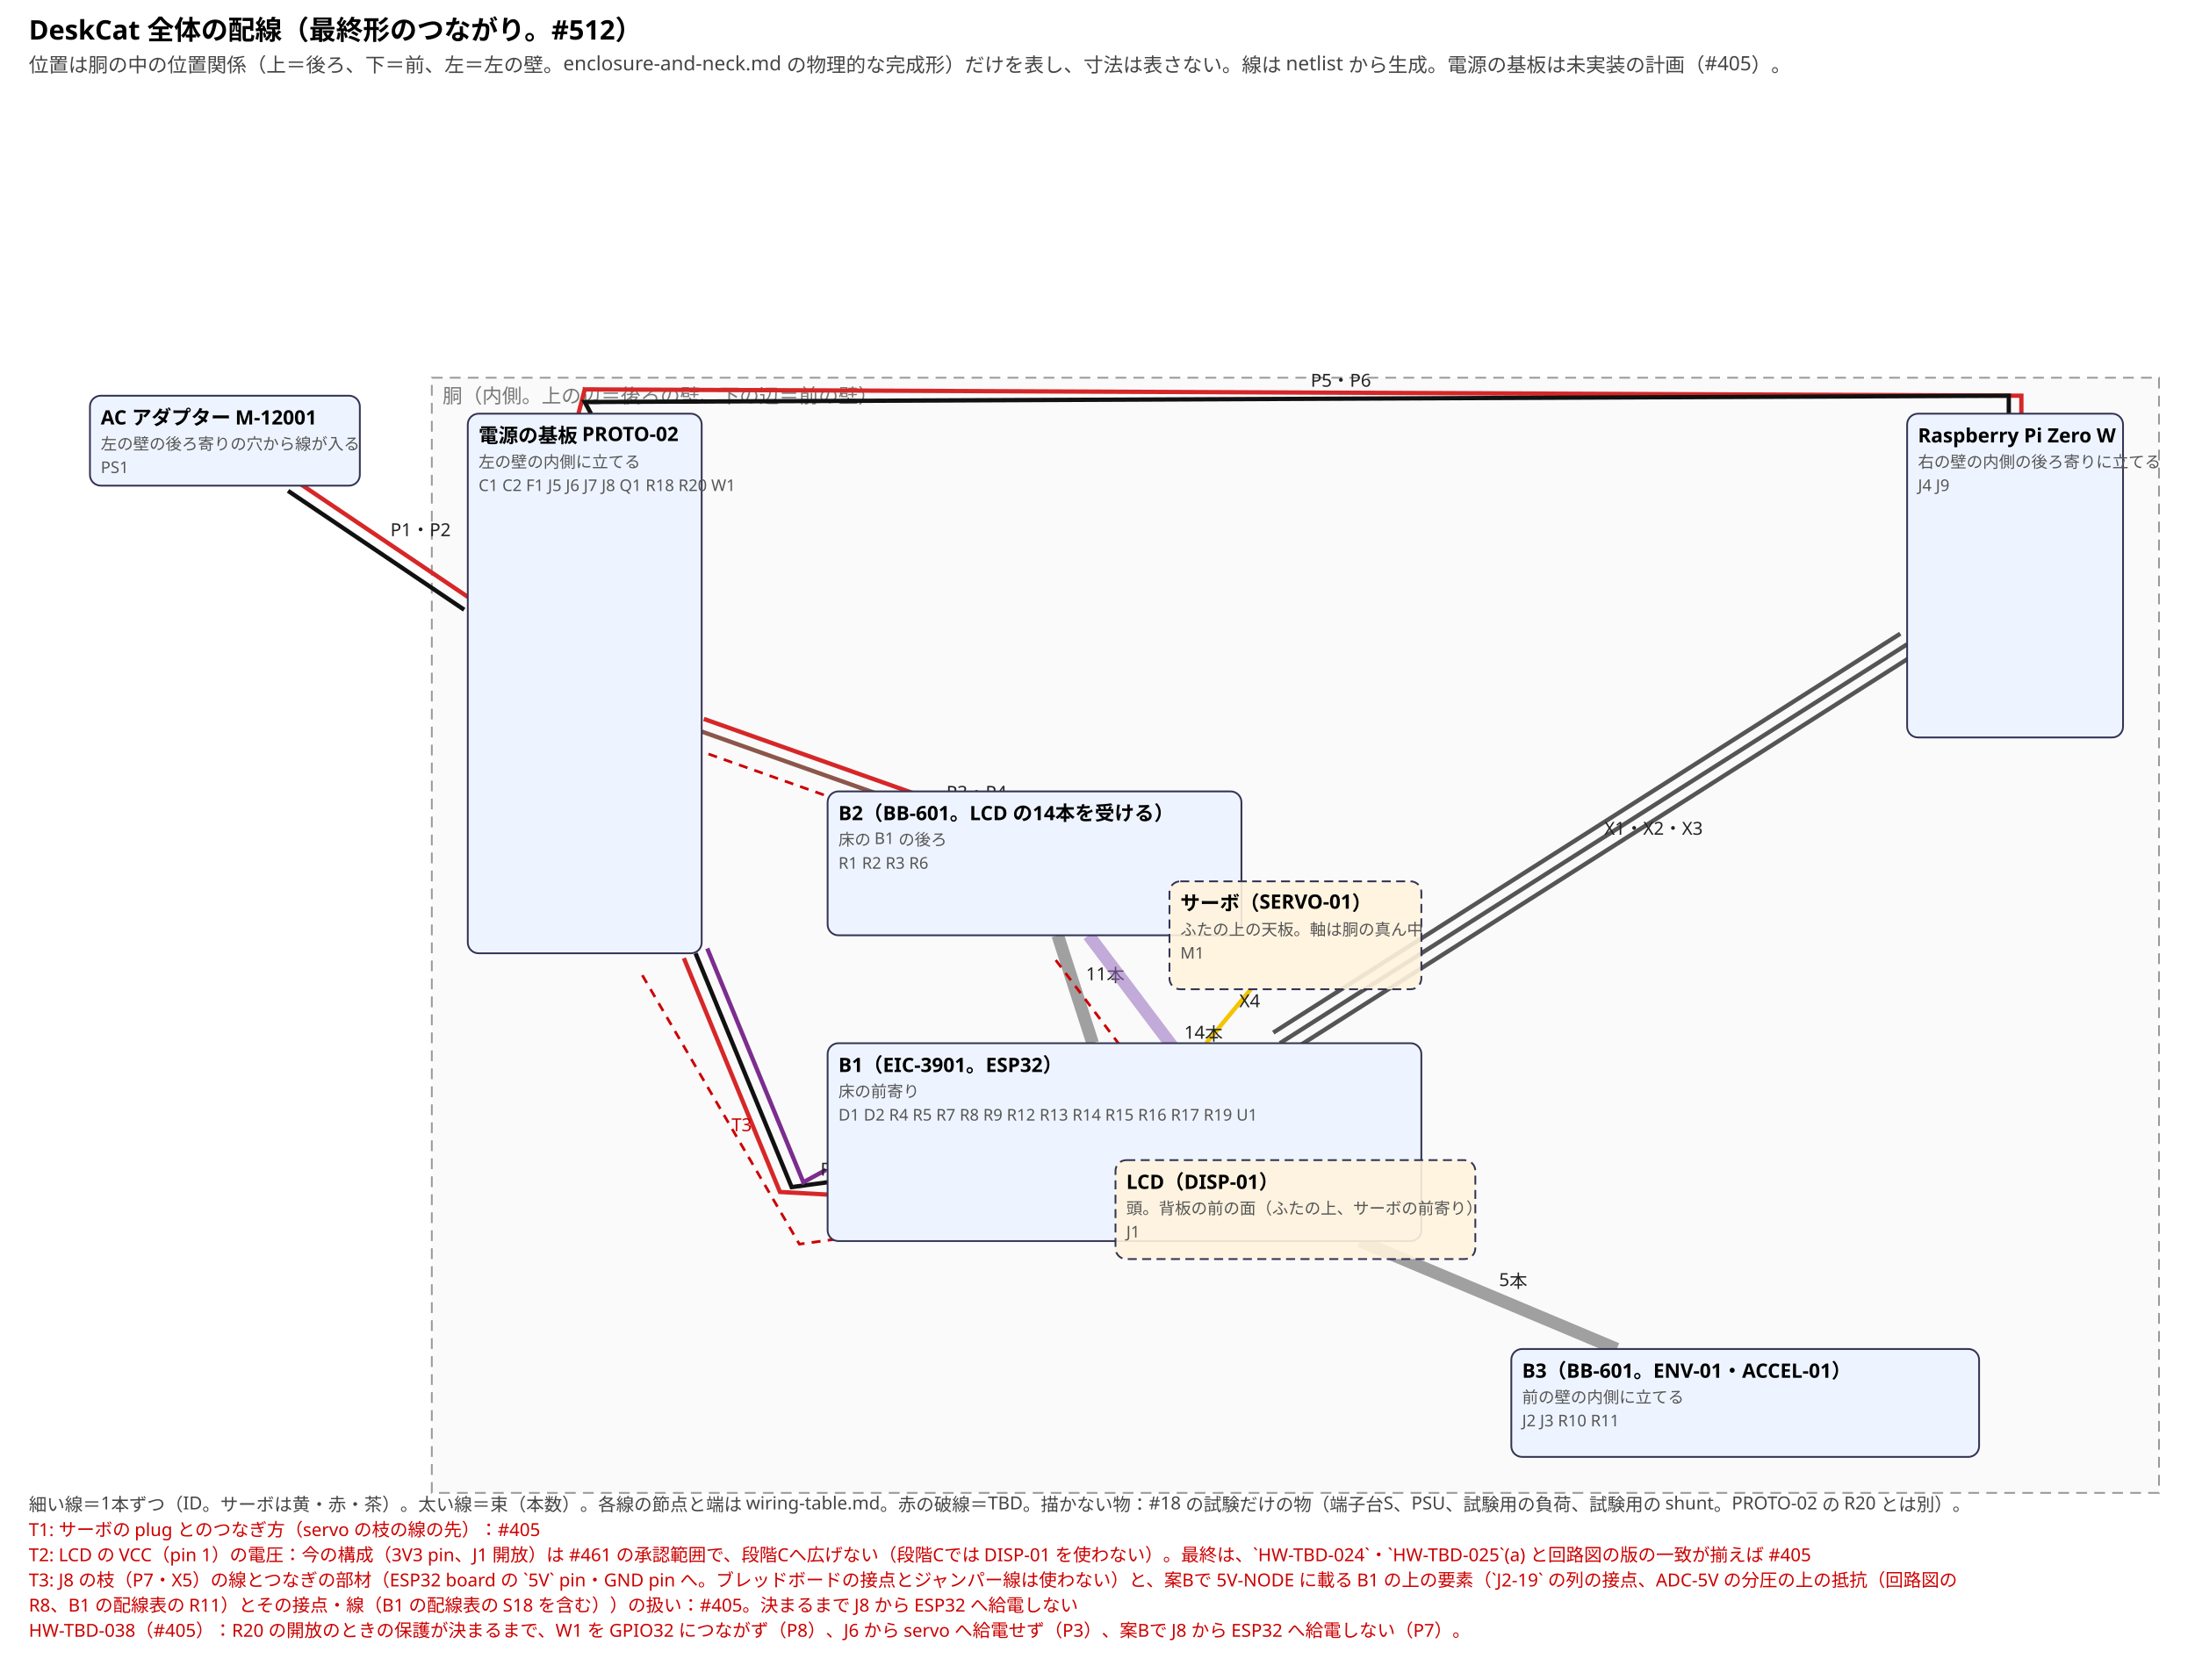
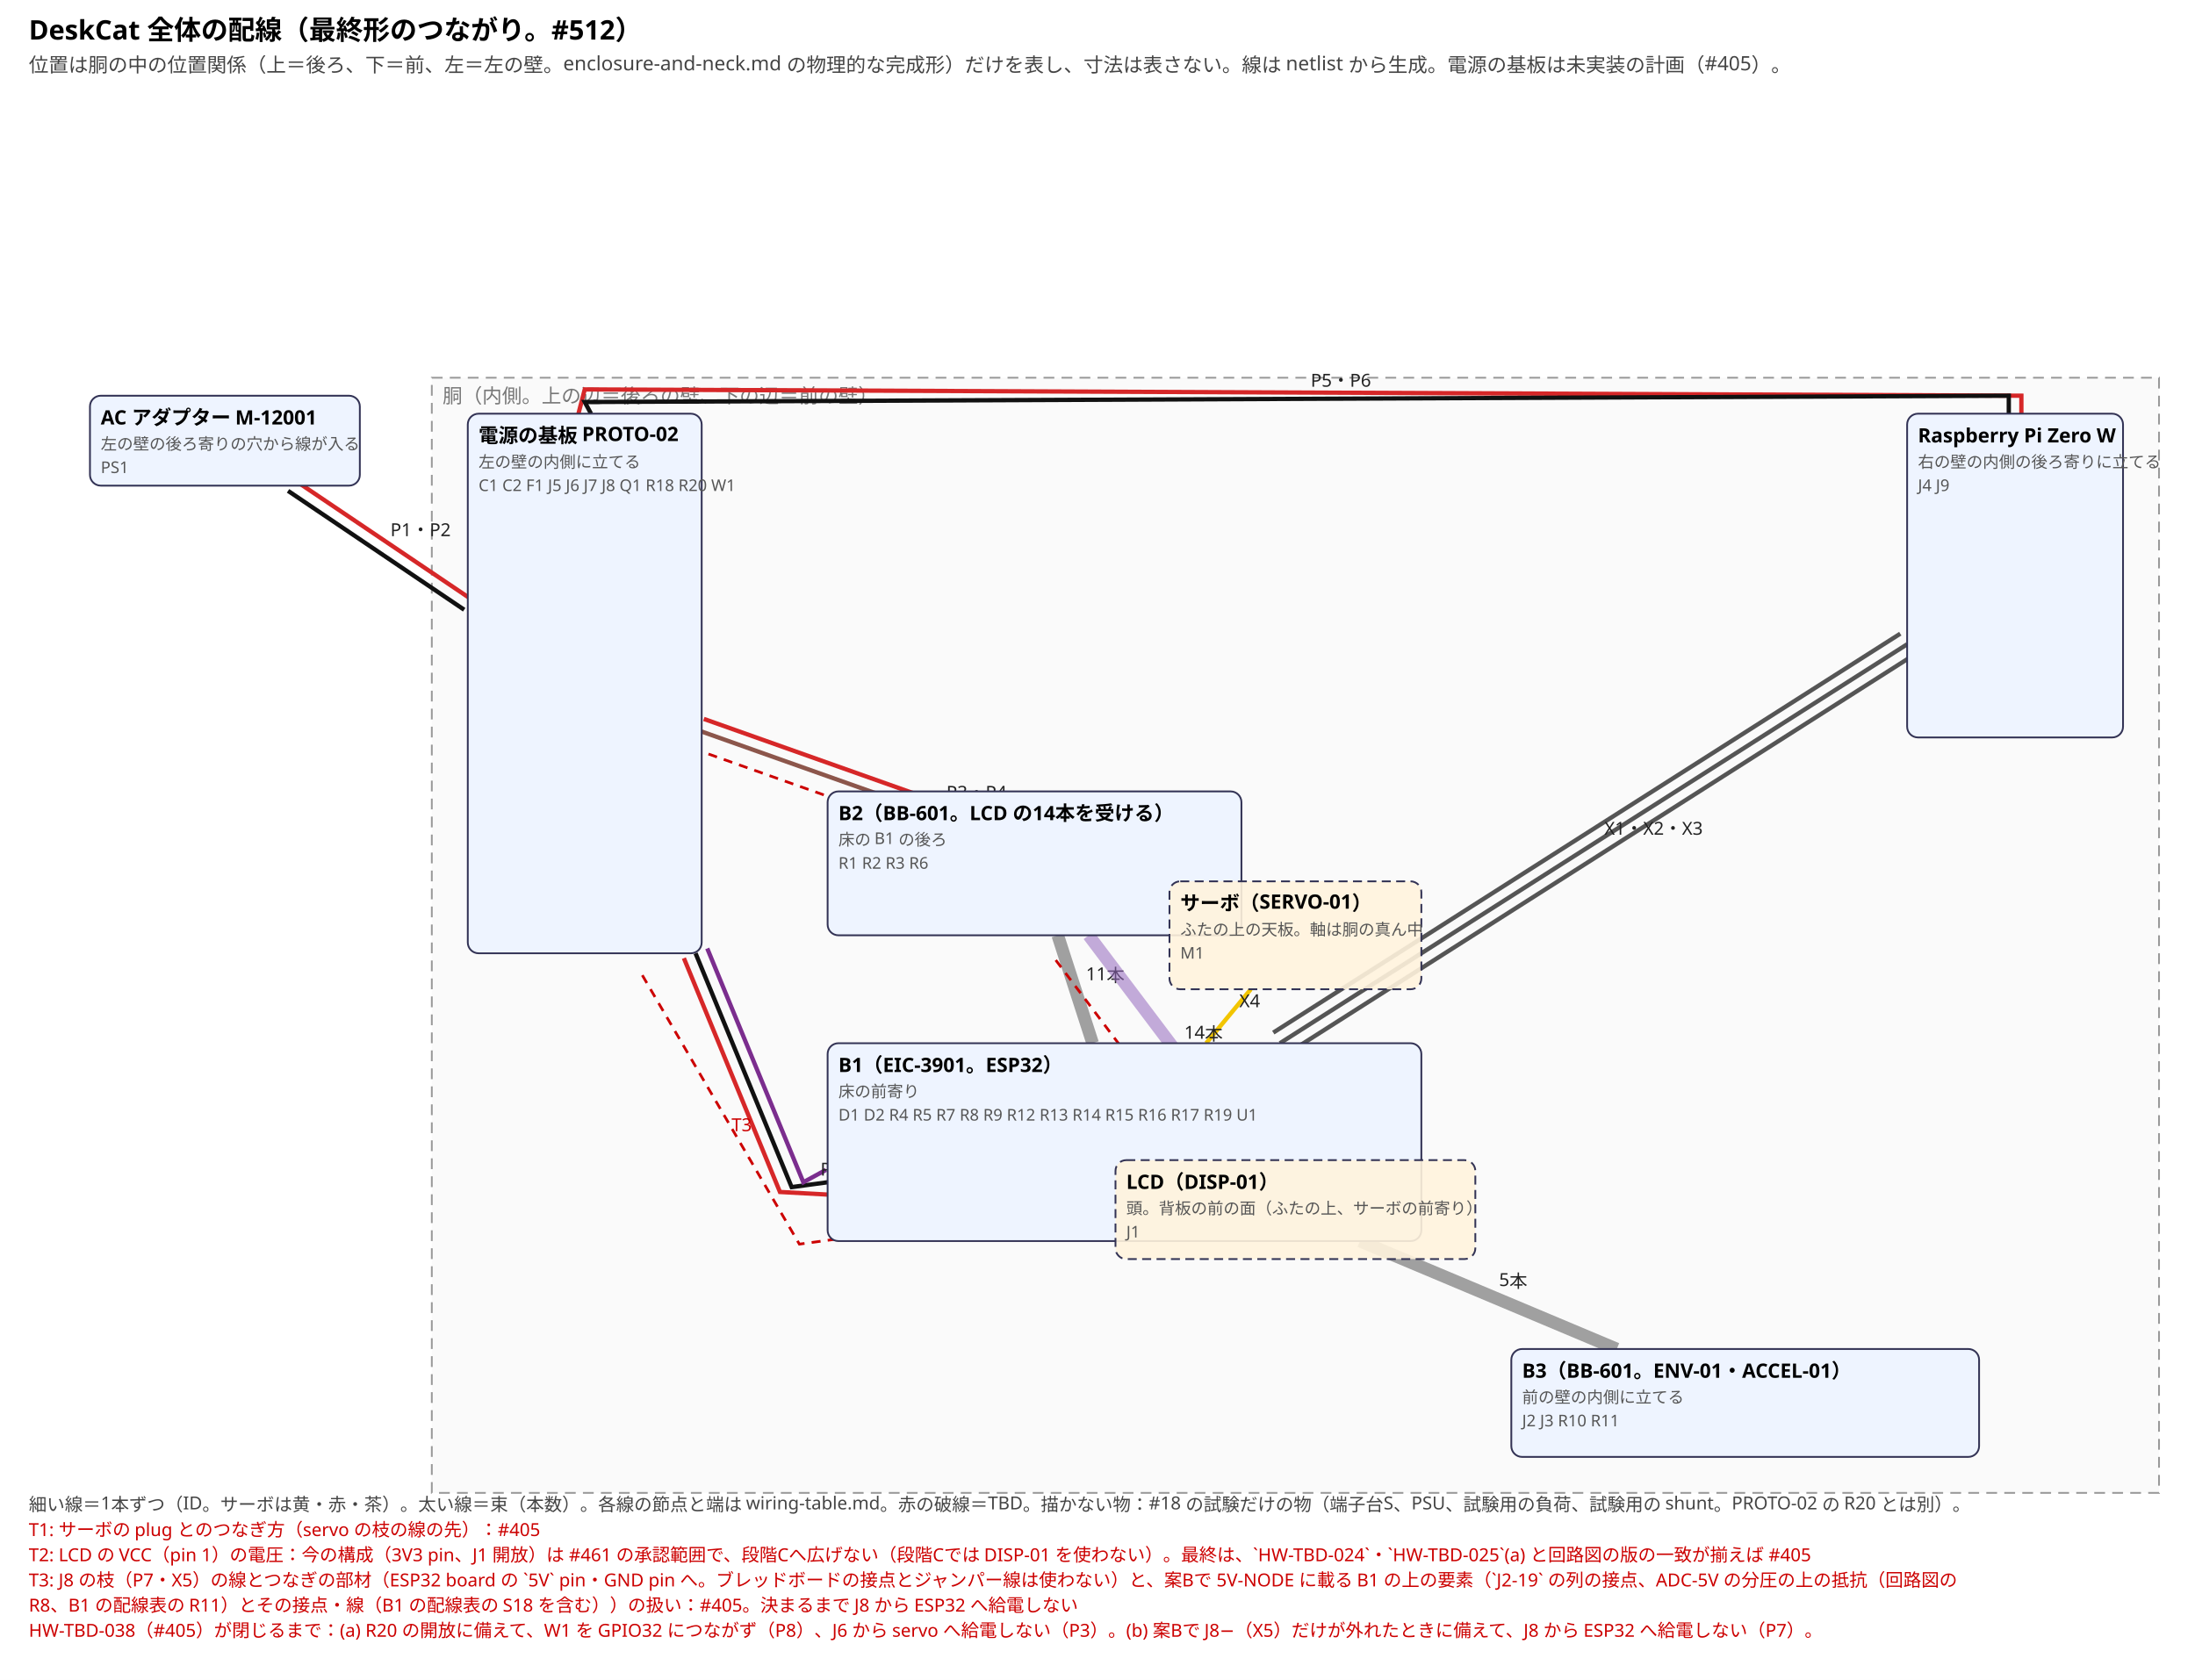
<svg xmlns="http://www.w3.org/2000/svg" width="1220" height="934" viewBox="0 0 1220 934" font-family="sans-serif">
  <rect width="1220" height="934" fill="#fff" />
  <text x="16" y="22" font-size="15" font-weight="bold">DeskCat 全体の配線（最終形のつながり。#512）</text>
  <text x="16" y="40" font-size="11" fill="#444">位置は胴の中の位置関係（上＝後ろ、下＝前、左＝左の壁。enclosure-and-neck.md の物理的な完成形）だけを表し、寸法は表さない。線は netlist から生成。電源の基板は未実装の計画（#405）。</text>
  <rect x="240" y="210" width="960" height="620" fill="#fafafa" stroke="#999" stroke-dasharray="6 4" />
  <text x="246" y="224" font-size="11" fill="#777">胴（内側。上の辺＝後ろの壁、下の辺＝前の壁）</text>
  <polyline points="607.3,580.0 587.9,520.0" fill="none" stroke="#555555" stroke-width="7" opacity="0.55" />
  <text x="603.6" y="545.0" font-size="10" fill="#222">11本</text>
  <polyline points="755.9,690.0 898.6,750.0" fill="none" stroke="#555555" stroke-width="7" opacity="0.55" />
  <text x="833.2" y="715.0" font-size="10" fill="#222">5本</text>
  <polyline points="460.9,664.2 433.5,662.7 380.1,532.7" fill="none" stroke="#d62728" stroke-width="2.4" />
  <polyline points="460.0,657.3 440.0,660.0 386.6,530.0" fill="none" stroke="#111111" stroke-width="2.4" />
  <polyline points="459.1,650.4 446.5,657.3 393.1,527.3" fill="none" stroke="#7b2d8e" stroke-width="2.4" />
  <text x="456.0" y="653.6" font-size="10" fill="#222">P7・X5・P8</text>
  <polyline points="707.7,574.1 1056.2,352.3" fill="none" stroke="#555555" stroke-width="2.4" />
  <polyline points="711.4,580.0 1060.0,358.2" fill="none" stroke="#555555" stroke-width="2.4" />
  <polyline points="715.2,585.9 1063.8,364.1" fill="none" stroke="#555555" stroke-width="2.4" />
  <text x="891.7" y="464.1" font-size="10" fill="#222">X1・X2・X3</text>
  <polyline points="670.4,580.0 695.2,550.0" fill="none" stroke="#f2c500" stroke-width="2.4" />
  <text x="688.8" y="560.0" font-size="10" fill="#222">X4</text>
  <polyline points="605.1,520.0 699.3,645.0" fill="none" stroke="#9467bd" stroke-width="7" opacity="0.55" />
  <text x="658.2" y="577.5" font-size="10" fill="#222">14本</text>
  <polyline points="164.0,267.1 262.0,333.2" fill="none" stroke="#d62728" stroke-width="2.4" />
  <polyline points="160.1,272.9 258.0,339.0" fill="none" stroke="#111111" stroke-width="2.4" />
  <text x="217.0" y="298.1" font-size="10" fill="#222">P1・P2</text>
  <polyline points="321.5,230.0 325.0,216.5 1123.5,220.0 1123.5,230.0" fill="none" stroke="#d62728" stroke-width="2.4" />
  <polyline points="328.5,230.0 325.0,223.5 1116.5,220.0 1116.5,230.0" fill="none" stroke="#111111" stroke-width="2.4" />
  <text x="728.5" y="215.0" font-size="10" fill="#222">P5・P6</text>
  <polyline points="391.2,399.7 651.2,491.9" fill="none" stroke="#d62728" stroke-width="2.4" />
  <polyline points="388.8,406.3 648.8,498.5" fill="none" stroke="#8c564b" stroke-width="2.4" />
  <text x="526.0" y="444.1" font-size="10" fill="#222">P3・P4</text>
  <polyline points="385.3,416.2 645.3,508.4" fill="none" stroke="#c00" stroke-width="1.5" stroke-dasharray="5 4" />
  <text x="521.3" y="474.3" font-size="10" fill="#c00">T1</text>
  <polyline points="586.8,533.8 680.9,658.8" fill="none" stroke="#c00" stroke-width="1.5" stroke-dasharray="5 4" />
  <text x="639.8" y="608.3" font-size="10" fill="#c00">T2</text>
  <polyline points="357.0,542.2 444.3,691.7 464.3,689.0" fill="none" stroke="#c00" stroke-width="1.5" stroke-dasharray="5 4" />
  <text x="406.6" y="628.9" font-size="10" fill="#c00">T3</text>
  <rect x="260" y="230" width="130" height="300" rx="6" fill="#eef4ff" stroke="#335" />
  <text x="266" y="246" font-size="11" font-weight="bold">電源の基板 PROTO-02</text>
  <text x="266" y="260" font-size="9" fill="#555">左の壁の内側に立てる</text>
  <text x="266" y="273" font-size="9" fill="#555">C1 C2 F1 J5 J6 J7 J8 Q1 R18 R20 W1</text>
  <rect x="50" y="220" width="150" height="50" rx="6" fill="#eef4ff" stroke="#335" />
  <text x="56" y="236" font-size="11" font-weight="bold">AC アダプター M-12001</text>
  <text x="56" y="250" font-size="9" fill="#555">左の壁の後ろ寄りの穴から線が入る</text>
  <text x="56" y="263" font-size="9" fill="#555">PS1</text>
  <rect x="1060" y="230" width="120" height="180" rx="6" fill="#eef4ff" stroke="#335" />
  <text x="1066" y="246" font-size="11" font-weight="bold">Raspberry Pi Zero W</text>
  <text x="1066" y="260" font-size="9" fill="#555">右の壁の内側の後ろ寄りに立てる</text>
  <text x="1066" y="273" font-size="9" fill="#555">J4 J9</text>
  <rect x="460" y="440" width="230" height="80" rx="6" fill="#eef4ff" stroke="#335" />
  <text x="466" y="456" font-size="11" font-weight="bold">B2（BB-601。LCD の14本を受ける）</text>
  <text x="466" y="470" font-size="9" fill="#555">床の B1 の後ろ</text>
  <text x="466" y="483" font-size="9" fill="#555">R1 R2 R3 R6</text>
  <rect x="460" y="580" width="330" height="110" rx="6" fill="#eef4ff" stroke="#335" />
  <text x="466" y="596" font-size="11" font-weight="bold">B1（EIC-3901。ESP32）</text>
  <text x="466" y="610" font-size="9" fill="#555">床の前寄り</text>
  <text x="466" y="623" font-size="9" fill="#555">D1 D2 R4 R5 R7 R8 R9 R12 R13 R14 R15 R16 R17 R19 U1</text>
  <rect x="840" y="750" width="260" height="60" rx="6" fill="#eef4ff" stroke="#335" />
  <text x="846" y="766" font-size="11" font-weight="bold">B3（BB-601。ENV-01・ACCEL-01）</text>
  <text x="846" y="780" font-size="9" fill="#555">前の壁の内側に立てる</text>
  <text x="846" y="793" font-size="9" fill="#555">J2 J3 R10 R11</text>
  <rect x="620" y="645" width="200" height="55" rx="6" fill="#fff3dd" fill-opacity="0.9" stroke="#335" stroke-dasharray="5 3" />
  <text x="626" y="661" font-size="11" font-weight="bold">LCD（DISP-01）</text>
  <text x="626" y="675" font-size="9" fill="#555">頭。背板の前の面（ふたの上、サーボの前寄り）</text>
  <text x="626" y="688" font-size="9" fill="#555">J1</text>
  <rect x="650" y="490" width="140" height="60" rx="6" fill="#fff3dd" fill-opacity="0.9" stroke="#335" stroke-dasharray="5 3" />
  <text x="656" y="506" font-size="11" font-weight="bold">サーボ（SERVO-01）</text>
  <text x="656" y="520" font-size="9" fill="#555">ふたの上の天板。軸は胴の真ん中</text>
  <text x="656" y="533" font-size="9" fill="#555">M1</text>
  <text x="16" y="840" font-size="10" fill="#444">細い線＝1本ずつ（ID。サーボは黄・赤・茶）。太い線＝束（本数）。各線の節点と端は wiring-table.md。赤の破線＝TBD。描かない物：#18 の試験だけの物（端子台S、PSU、試験用の負荷、試験用の shunt。PROTO-02 の R20 とは別）。</text>
  <text x="16" y="854" font-size="10" fill="#c00">T1: サーボの plug とのつなぎ方（servo の枝の線の先）：#405</text>
  <text x="16" y="868" font-size="10" fill="#c00">T2: LCD の VCC（pin 1）の電圧：今の構成（3V3 pin、J1 開放）は #461 の承認範囲で、段階Cへ広げない（段階Cでは DISP-01 を使わない）。最終は、`HW-TBD-024`・`HW-TBD-025`(a) と回路図の版の一致が揃えば #405</text>
  <text x="16" y="882" font-size="10" fill="#c00">T3: J8 の枝（P7・X5）の線とつなぎの部材（ESP32 board の `5V` pin・GND pin へ。ブレッドボードの接点とジャンパー線は使わない）と、案Bで 5V-NODE に載る B1 の上の要素（`J2-19` の列の接点、ADC-5V の分圧の上の抵抗（回路図の</text>
  <text x="16" y="896" font-size="10" fill="#c00"> R8、B1 の配線表の R11）とその接点・線（B1 の配線表の S18 を含む））の扱い：#405。決まるまで J8 から ESP32 へ給電しない</text>
-   <text x="16" y="910" font-size="10" fill="#c00">HW-TBD-038（#405）：R20 の開放のときの保護が決まるまで、W1 を GPIO32 につながず（P8）、J6 から servo へ給電せず（P3）、案Bで J8 から ESP32 へ給電しない（P7）。</text>
+   <text x="16" y="910" font-size="10" fill="#c00">HW-TBD-038（#405）が閉じるまで：(a) R20 の開放に備えて、W1 を GPIO32 につながず（P8）、J6 から servo へ給電しない（P3）。(b) 案Bで J8−（X5）だけが外れたときに備えて、J8 から ESP32 へ給電しない（P7）。</text>
</svg>
